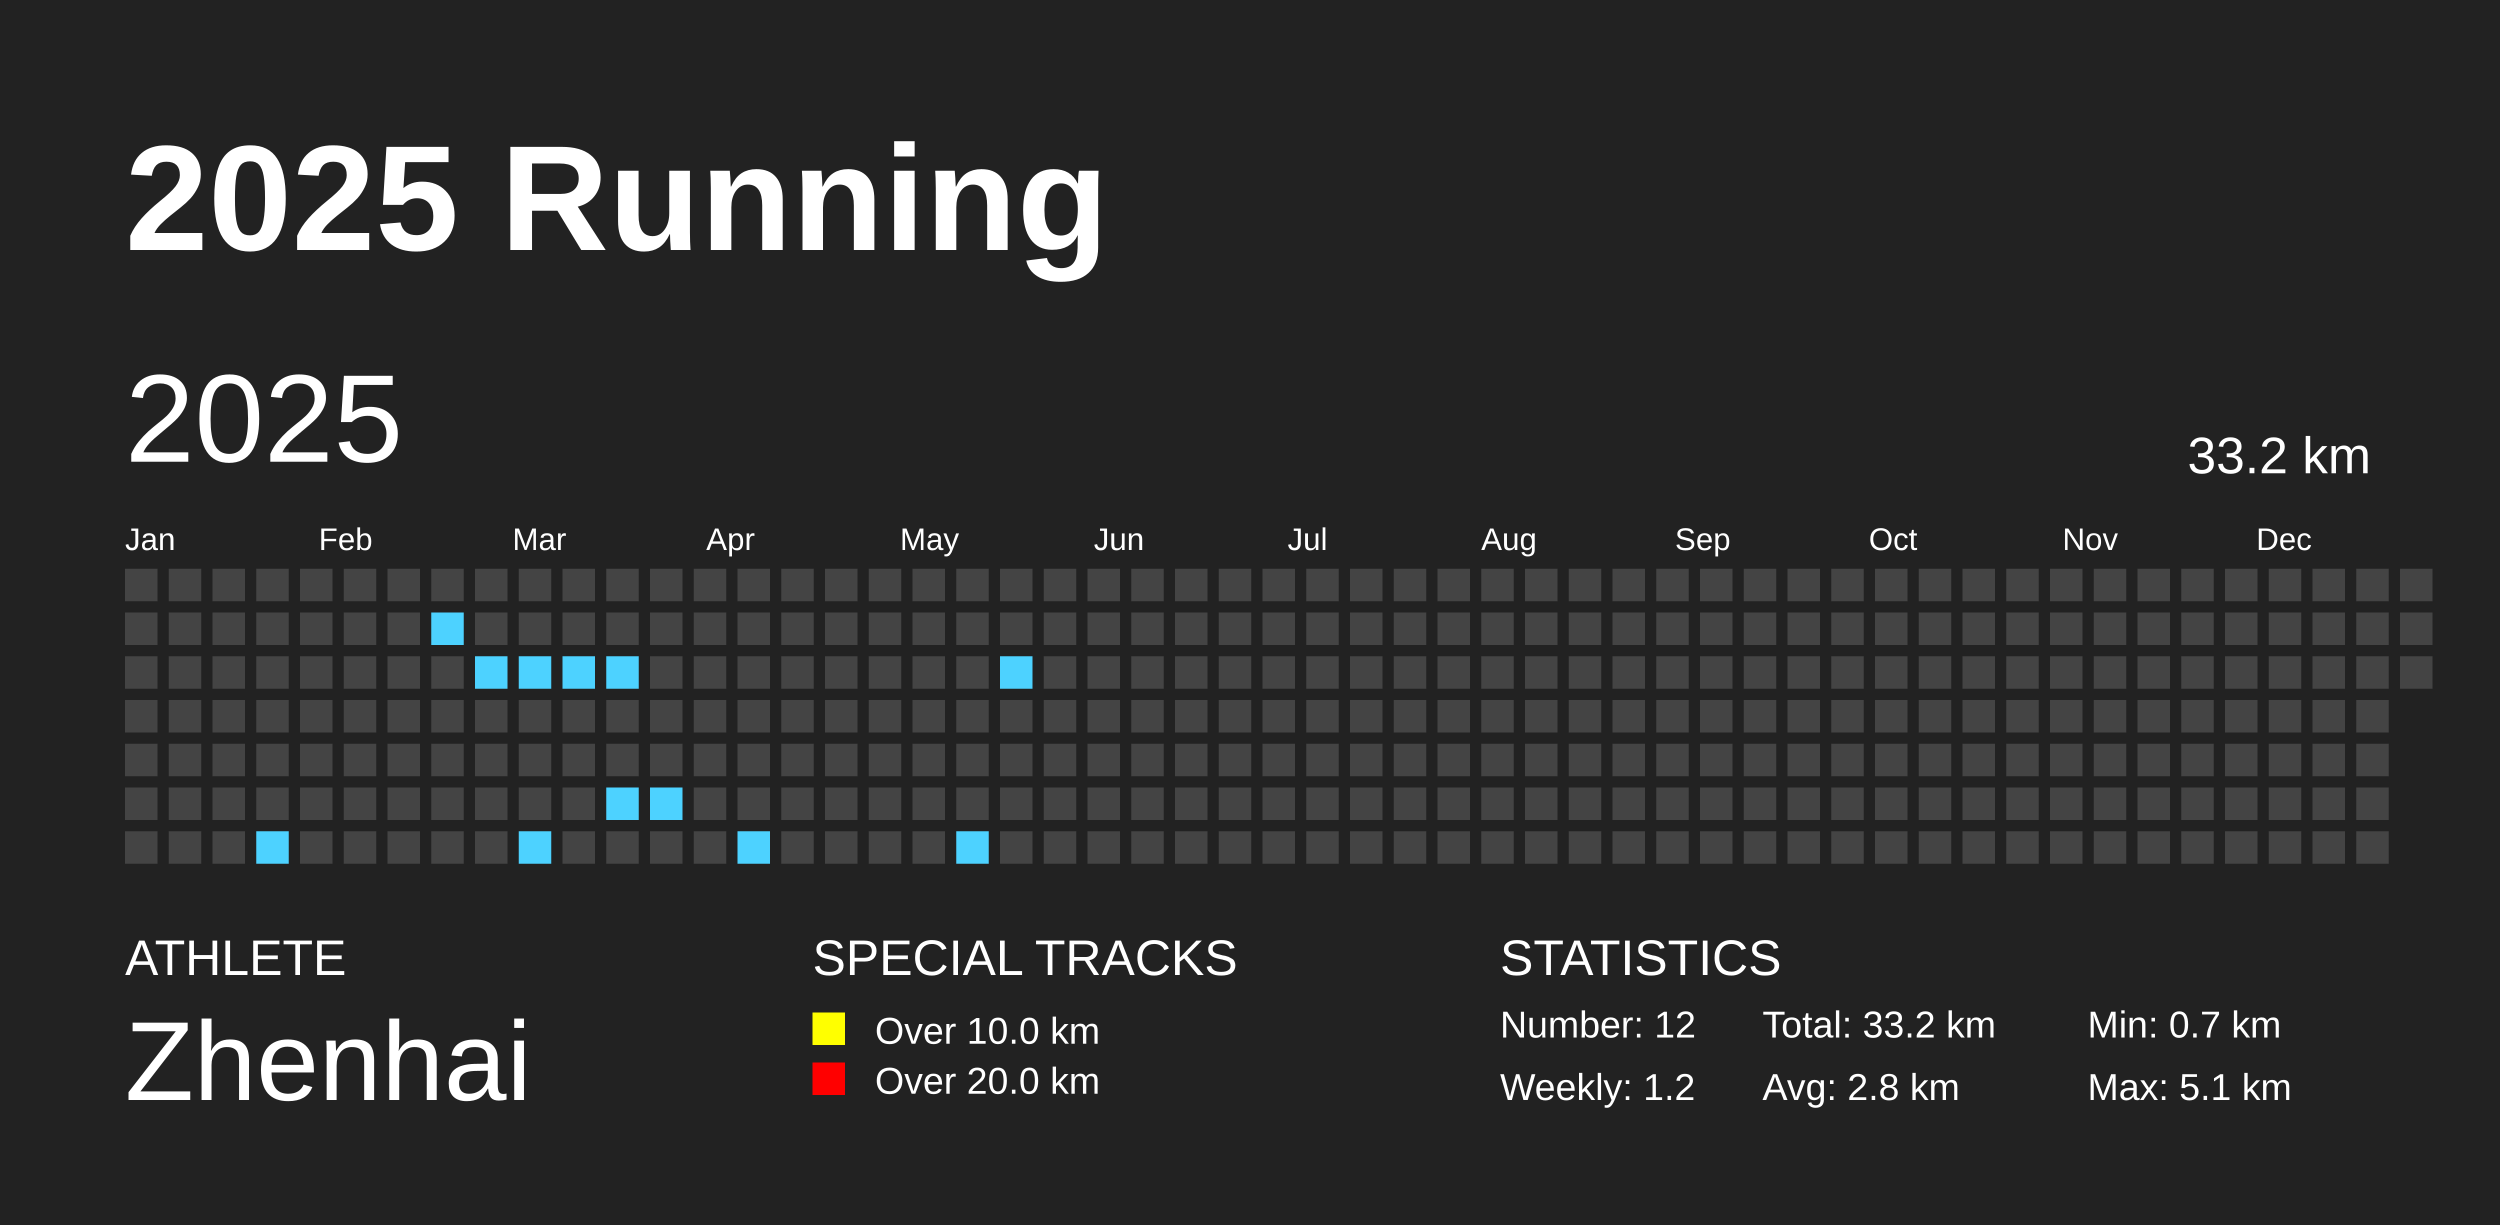
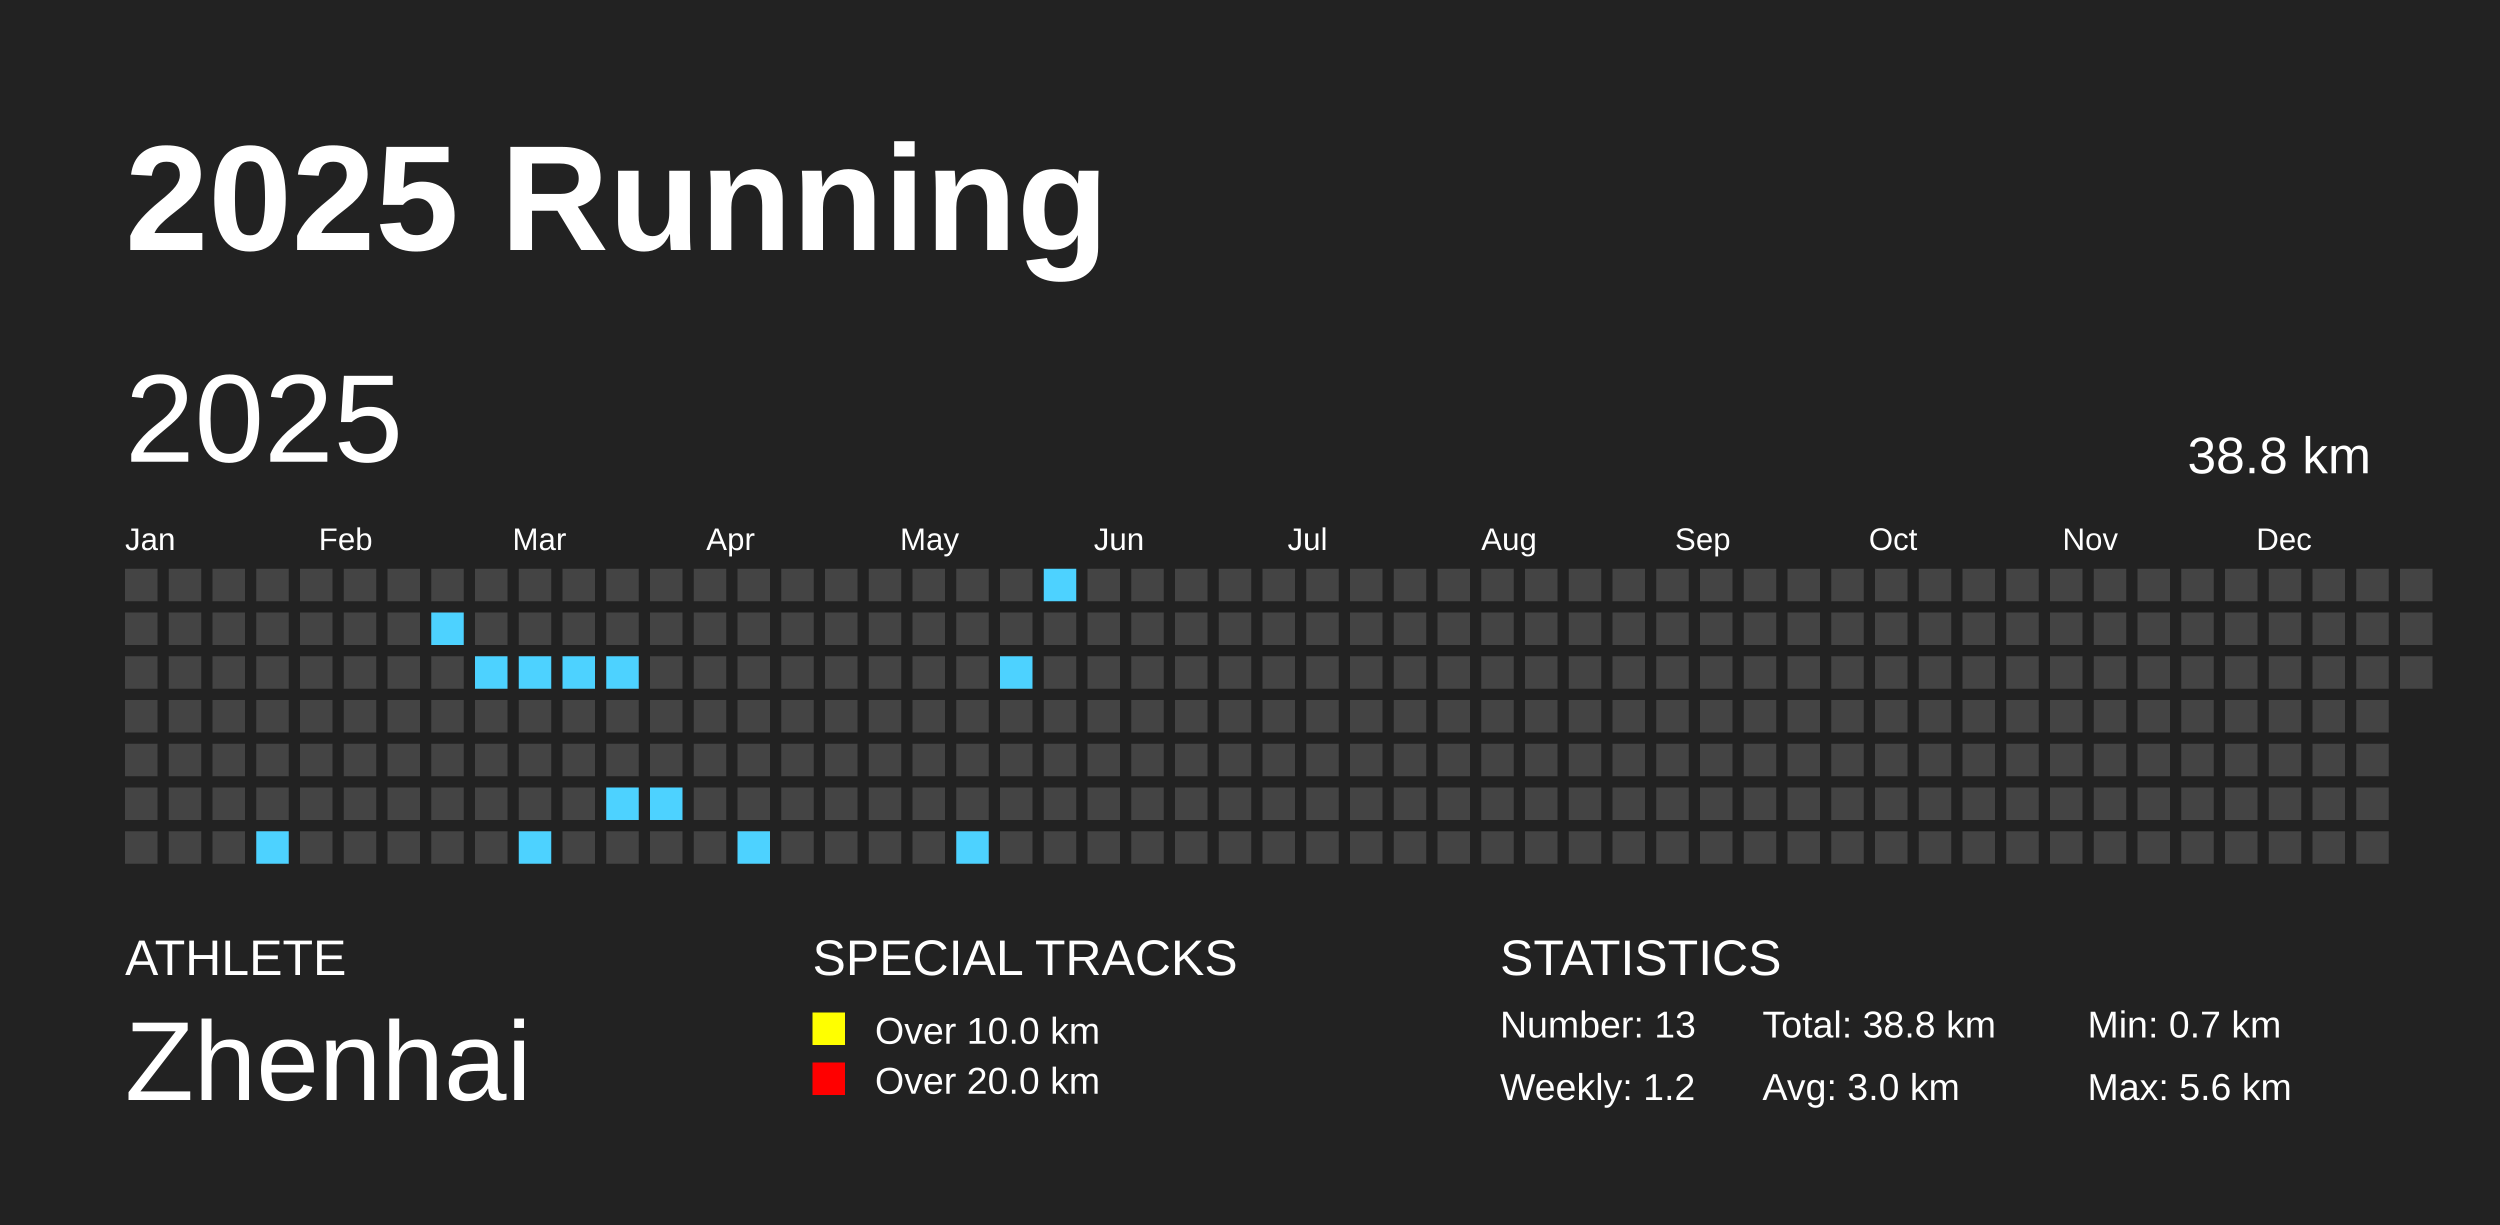
<svg xmlns="http://www.w3.org/2000/svg" baseProfile="full" height="98mm" version="1.1" viewBox="0,0,200,98" width="200mm">
  <defs />
  <rect fill="#222222" height="98" width="200" x="0" y="0" />
  <text fill="#FFFFFF" style="font-size:12px; font-family:Arial; font-weight:bold;" x="10" y="20">2025 Running</text>
  <text fill="#FFFFFF" style="font-size:4px; font-family:Arial" x="10" y="78">ATHLETE</text>
  <text fill="#FFFFFF" style="font-size:9px; font-family:Arial" x="10" y="88">Zhenhai</text>
  <text fill="#FFFFFF" style="font-size:4px; font-family:Arial" x="65" y="78">SPECIAL TRACKS</text>
  <rect fill="yellow" height="2.6" width="2.6" x="65" y="81" />
  <text fill="#FFFFFF" style="font-size:3px; font-family:Arial" x="70" y="83.5">Over 10.0 km</text>
  <rect fill="red" height="2.6" width="2.6" x="65" y="85" />
  <text fill="#FFFFFF" style="font-size:3px; font-family:Arial" x="70" y="87.5">Over 20.0 km</text>
  <text fill="#FFFFFF" style="font-size:4px; font-family:Arial" x="120" y="78">STATISTICS</text>
-   <text fill="#FFFFFF" style="font-size:3px; font-family:Arial" x="120" y="83">Number: 12</text>
+   <text fill="#FFFFFF" style="font-size:3px; font-family:Arial" x="120" y="83">Number: 13</text>
  <text fill="#FFFFFF" style="font-size:3px; font-family:Arial" x="120" y="88">Weekly: 1.2</text>
-   <text fill="#FFFFFF" style="font-size:3px; font-family:Arial" x="141" y="83">Total: 33.2 km</text>
-   <text fill="#FFFFFF" style="font-size:3px; font-family:Arial" x="141" y="88">Avg: 2.8 km</text>
+   <text fill="#FFFFFF" style="font-size:3px; font-family:Arial" x="141" y="83">Total: 38.8 km</text>
+   <text fill="#FFFFFF" style="font-size:3px; font-family:Arial" x="141" y="88">Avg: 3.0 km</text>
  <text fill="#FFFFFF" style="font-size:3px; font-family:Arial" x="167" y="83">Min: 0.7 km</text>
-   <text fill="#FFFFFF" style="font-size:3px; font-family:Arial" x="167" y="88">Max: 5.1 km</text>
+   <text fill="#FFFFFF" style="font-size:3px; font-family:Arial" x="167" y="88">Max: 5.6 km</text>
  <text dominant-baseline="hanging" fill="#FFFFFF" style="font-size:10.0px; font-family:Arial;" x="10" y="30">2025</text>
-   <text dominant-baseline="hanging" fill="#FFFFFF" style="font-size:4.125px; font-family:Arial;" x="175" y="35">33.2 km</text>
+   <text dominant-baseline="hanging" fill="#FFFFFF" style="font-size:4.125px; font-family:Arial;" x="175" y="35">38.8 km</text>
  <text fill="#FFFFFF" style="font-size:2.5px; font-family:Arial" x="10.0" y="44">Jan</text>
  <text fill="#FFFFFF" style="font-size:2.5px; font-family:Arial" x="25.5" y="44">Feb</text>
  <text fill="#FFFFFF" style="font-size:2.5px; font-family:Arial" x="41.0" y="44">Mar</text>
  <text fill="#FFFFFF" style="font-size:2.5px; font-family:Arial" x="56.5" y="44">Apr</text>
  <text fill="#FFFFFF" style="font-size:2.5px; font-family:Arial" x="72.0" y="44">May</text>
  <text fill="#FFFFFF" style="font-size:2.5px; font-family:Arial" x="87.5" y="44">Jun</text>
  <text fill="#FFFFFF" style="font-size:2.5px; font-family:Arial" x="103.0" y="44">Jul</text>
  <text fill="#FFFFFF" style="font-size:2.5px; font-family:Arial" x="118.5" y="44">Aug</text>
  <text fill="#FFFFFF" style="font-size:2.5px; font-family:Arial" x="134.0" y="44">Sep</text>
  <text fill="#FFFFFF" style="font-size:2.5px; font-family:Arial" x="149.5" y="44">Oct</text>
  <text fill="#FFFFFF" style="font-size:2.5px; font-family:Arial" x="165.0" y="44">Nov</text>
  <text fill="#FFFFFF" style="font-size:2.5px; font-family:Arial" x="180.5" y="44">Dec</text>
  <rect fill="#444444" height="2.6" width="2.6" x="10.0" y="45.5" />
  <rect fill="#444444" height="2.6" width="2.6" x="10.0" y="49.0" />
  <rect fill="#444444" height="2.6" width="2.6" x="10.0" y="52.5" />
  <rect fill="#444444" height="2.6" width="2.6" x="10.0" y="56.0" />
  <rect fill="#444444" height="2.6" width="2.6" x="10.0" y="59.5" />
  <rect fill="#444444" height="2.6" width="2.6" x="10.0" y="63.0" />
  <rect fill="#444444" height="2.6" width="2.6" x="10.0" y="66.5" />
  <rect fill="#444444" height="2.6" width="2.6" x="13.5" y="45.5" />
  <rect fill="#444444" height="2.6" width="2.6" x="13.5" y="49.0" />
  <rect fill="#444444" height="2.6" width="2.6" x="13.5" y="52.5" />
  <rect fill="#444444" height="2.6" width="2.6" x="13.5" y="56.0" />
  <rect fill="#444444" height="2.6" width="2.6" x="13.5" y="59.5" />
  <rect fill="#444444" height="2.6" width="2.6" x="13.5" y="63.0" />
  <rect fill="#444444" height="2.6" width="2.6" x="13.5" y="66.5" />
  <rect fill="#444444" height="2.6" width="2.6" x="17.0" y="45.5" />
  <rect fill="#444444" height="2.6" width="2.6" x="17.0" y="49.0" />
  <rect fill="#444444" height="2.6" width="2.6" x="17.0" y="52.5" />
  <rect fill="#444444" height="2.6" width="2.6" x="17.0" y="56.0" />
  <rect fill="#444444" height="2.6" width="2.6" x="17.0" y="59.5" />
  <rect fill="#444444" height="2.6" width="2.6" x="17.0" y="63.0" />
  <rect fill="#444444" height="2.6" width="2.6" x="17.0" y="66.5" />
  <rect fill="#444444" height="2.6" width="2.6" x="20.5" y="45.5" />
  <rect fill="#444444" height="2.6" width="2.6" x="20.5" y="49.0" />
  <rect fill="#444444" height="2.6" width="2.6" x="20.5" y="52.5" />
  <rect fill="#444444" height="2.6" width="2.6" x="20.5" y="56.0" />
  <rect fill="#444444" height="2.6" width="2.6" x="20.5" y="59.5" />
  <rect fill="#444444" height="2.6" width="2.6" x="20.5" y="63.0" />
  <rect fill="#4DD2FF" height="2.6" width="2.6" x="20.5" y="66.5" />
  <rect fill="#444444" height="2.6" width="2.6" x="24.0" y="45.5" />
  <rect fill="#444444" height="2.6" width="2.6" x="24.0" y="49.0" />
  <rect fill="#444444" height="2.6" width="2.6" x="24.0" y="52.5" />
  <rect fill="#444444" height="2.6" width="2.6" x="24.0" y="56.0" />
  <rect fill="#444444" height="2.6" width="2.6" x="24.0" y="59.5" />
  <rect fill="#444444" height="2.6" width="2.6" x="24.0" y="63.0" />
  <rect fill="#444444" height="2.6" width="2.6" x="24.0" y="66.5" />
  <rect fill="#444444" height="2.6" width="2.6" x="27.5" y="45.5" />
  <rect fill="#444444" height="2.6" width="2.6" x="27.5" y="49.0" />
  <rect fill="#444444" height="2.6" width="2.6" x="27.5" y="52.5" />
  <rect fill="#444444" height="2.6" width="2.6" x="27.5" y="56.0" />
  <rect fill="#444444" height="2.6" width="2.6" x="27.5" y="59.5" />
  <rect fill="#444444" height="2.6" width="2.6" x="27.5" y="63.0" />
  <rect fill="#444444" height="2.6" width="2.6" x="27.5" y="66.5" />
  <rect fill="#444444" height="2.6" width="2.6" x="31.0" y="45.5" />
  <rect fill="#444444" height="2.6" width="2.6" x="31.0" y="49.0" />
  <rect fill="#444444" height="2.6" width="2.6" x="31.0" y="52.5" />
  <rect fill="#444444" height="2.6" width="2.6" x="31.0" y="56.0" />
  <rect fill="#444444" height="2.6" width="2.6" x="31.0" y="59.5" />
  <rect fill="#444444" height="2.6" width="2.6" x="31.0" y="63.0" />
  <rect fill="#444444" height="2.6" width="2.6" x="31.0" y="66.5" />
  <rect fill="#444444" height="2.6" width="2.6" x="34.5" y="45.5" />
  <rect fill="#4DD2FF" height="2.6" width="2.6" x="34.5" y="49.0" />
  <rect fill="#444444" height="2.6" width="2.6" x="34.5" y="52.5" />
  <rect fill="#444444" height="2.6" width="2.6" x="34.5" y="56.0" />
  <rect fill="#444444" height="2.6" width="2.6" x="34.5" y="59.5" />
  <rect fill="#444444" height="2.6" width="2.6" x="34.5" y="63.0" />
  <rect fill="#444444" height="2.6" width="2.6" x="34.5" y="66.5" />
  <rect fill="#444444" height="2.6" width="2.6" x="38.0" y="45.5" />
  <rect fill="#444444" height="2.6" width="2.6" x="38.0" y="49.0" />
  <rect fill="#4DD2FF" height="2.6" width="2.6" x="38.0" y="52.5" />
  <rect fill="#444444" height="2.6" width="2.6" x="38.0" y="56.0" />
  <rect fill="#444444" height="2.6" width="2.6" x="38.0" y="59.5" />
  <rect fill="#444444" height="2.6" width="2.6" x="38.0" y="63.0" />
  <rect fill="#444444" height="2.6" width="2.6" x="38.0" y="66.5" />
  <rect fill="#444444" height="2.6" width="2.6" x="41.5" y="45.5" />
  <rect fill="#444444" height="2.6" width="2.6" x="41.5" y="49.0" />
  <rect fill="#4DD2FF" height="2.6" width="2.6" x="41.5" y="52.5" />
  <rect fill="#444444" height="2.6" width="2.6" x="41.5" y="56.0" />
  <rect fill="#444444" height="2.6" width="2.6" x="41.5" y="59.5" />
  <rect fill="#444444" height="2.6" width="2.6" x="41.5" y="63.0" />
  <rect fill="#4DD2FF" height="2.6" width="2.6" x="41.5" y="66.5" />
  <rect fill="#444444" height="2.6" width="2.6" x="45.0" y="45.5" />
  <rect fill="#444444" height="2.6" width="2.6" x="45.0" y="49.0" />
  <rect fill="#4DD2FF" height="2.6" width="2.6" x="45.0" y="52.5" />
  <rect fill="#444444" height="2.6" width="2.6" x="45.0" y="56.0" />
  <rect fill="#444444" height="2.6" width="2.6" x="45.0" y="59.5" />
  <rect fill="#444444" height="2.6" width="2.6" x="45.0" y="63.0" />
  <rect fill="#444444" height="2.6" width="2.6" x="45.0" y="66.5" />
  <rect fill="#444444" height="2.6" width="2.6" x="48.5" y="45.5" />
  <rect fill="#444444" height="2.6" width="2.6" x="48.5" y="49.0" />
  <rect fill="#4DD2FF" height="2.6" width="2.6" x="48.5" y="52.5" />
  <rect fill="#444444" height="2.6" width="2.6" x="48.5" y="56.0" />
  <rect fill="#444444" height="2.6" width="2.6" x="48.5" y="59.5" />
  <rect fill="#4DD2FF" height="2.6" width="2.6" x="48.5" y="63.0" />
  <rect fill="#444444" height="2.6" width="2.6" x="48.5" y="66.5" />
  <rect fill="#444444" height="2.6" width="2.6" x="52.0" y="45.5" />
  <rect fill="#444444" height="2.6" width="2.6" x="52.0" y="49.0" />
  <rect fill="#444444" height="2.6" width="2.6" x="52.0" y="52.5" />
  <rect fill="#444444" height="2.6" width="2.6" x="52.0" y="56.0" />
  <rect fill="#444444" height="2.6" width="2.6" x="52.0" y="59.5" />
  <rect fill="#4DD2FF" height="2.6" width="2.6" x="52.0" y="63.0" />
  <rect fill="#444444" height="2.6" width="2.6" x="52.0" y="66.5" />
  <rect fill="#444444" height="2.6" width="2.6" x="55.5" y="45.5" />
  <rect fill="#444444" height="2.6" width="2.6" x="55.5" y="49.0" />
  <rect fill="#444444" height="2.6" width="2.6" x="55.5" y="52.5" />
  <rect fill="#444444" height="2.6" width="2.6" x="55.5" y="56.0" />
  <rect fill="#444444" height="2.6" width="2.6" x="55.5" y="59.5" />
  <rect fill="#444444" height="2.6" width="2.6" x="55.5" y="63.0" />
  <rect fill="#444444" height="2.6" width="2.6" x="55.5" y="66.5" />
  <rect fill="#444444" height="2.6" width="2.6" x="59.0" y="45.5" />
  <rect fill="#444444" height="2.6" width="2.6" x="59.0" y="49.0" />
  <rect fill="#444444" height="2.6" width="2.6" x="59.0" y="52.5" />
  <rect fill="#444444" height="2.6" width="2.6" x="59.0" y="56.0" />
  <rect fill="#444444" height="2.6" width="2.6" x="59.0" y="59.5" />
  <rect fill="#444444" height="2.6" width="2.6" x="59.0" y="63.0" />
  <rect fill="#4DD2FF" height="2.6" width="2.6" x="59.0" y="66.5" />
  <rect fill="#444444" height="2.6" width="2.6" x="62.5" y="45.5" />
  <rect fill="#444444" height="2.6" width="2.6" x="62.5" y="49.0" />
  <rect fill="#444444" height="2.6" width="2.6" x="62.5" y="52.5" />
  <rect fill="#444444" height="2.6" width="2.6" x="62.5" y="56.0" />
  <rect fill="#444444" height="2.6" width="2.6" x="62.5" y="59.5" />
  <rect fill="#444444" height="2.6" width="2.6" x="62.5" y="63.0" />
  <rect fill="#444444" height="2.6" width="2.6" x="62.5" y="66.5" />
  <rect fill="#444444" height="2.6" width="2.6" x="66.0" y="45.5" />
  <rect fill="#444444" height="2.6" width="2.6" x="66.0" y="49.0" />
  <rect fill="#444444" height="2.6" width="2.6" x="66.0" y="52.5" />
  <rect fill="#444444" height="2.6" width="2.6" x="66.0" y="56.0" />
  <rect fill="#444444" height="2.6" width="2.6" x="66.0" y="59.5" />
  <rect fill="#444444" height="2.6" width="2.6" x="66.0" y="63.0" />
  <rect fill="#444444" height="2.6" width="2.6" x="66.0" y="66.5" />
  <rect fill="#444444" height="2.6" width="2.6" x="69.5" y="45.5" />
  <rect fill="#444444" height="2.6" width="2.6" x="69.5" y="49.0" />
  <rect fill="#444444" height="2.6" width="2.6" x="69.5" y="52.5" />
  <rect fill="#444444" height="2.6" width="2.6" x="69.5" y="56.0" />
  <rect fill="#444444" height="2.6" width="2.6" x="69.5" y="59.5" />
  <rect fill="#444444" height="2.6" width="2.6" x="69.5" y="63.0" />
  <rect fill="#444444" height="2.6" width="2.6" x="69.5" y="66.5" />
  <rect fill="#444444" height="2.6" width="2.6" x="73.0" y="45.5" />
  <rect fill="#444444" height="2.6" width="2.6" x="73.0" y="49.0" />
  <rect fill="#444444" height="2.6" width="2.6" x="73.0" y="52.5" />
  <rect fill="#444444" height="2.6" width="2.6" x="73.0" y="56.0" />
  <rect fill="#444444" height="2.6" width="2.6" x="73.0" y="59.5" />
  <rect fill="#444444" height="2.6" width="2.6" x="73.0" y="63.0" />
  <rect fill="#444444" height="2.6" width="2.6" x="73.0" y="66.5" />
  <rect fill="#444444" height="2.6" width="2.6" x="76.5" y="45.5" />
  <rect fill="#444444" height="2.6" width="2.6" x="76.5" y="49.0" />
  <rect fill="#444444" height="2.6" width="2.6" x="76.5" y="52.5" />
  <rect fill="#444444" height="2.6" width="2.6" x="76.5" y="56.0" />
  <rect fill="#444444" height="2.6" width="2.6" x="76.5" y="59.5" />
  <rect fill="#444444" height="2.6" width="2.6" x="76.5" y="63.0" />
  <rect fill="#4DD2FF" height="2.6" width="2.6" x="76.5" y="66.5" />
  <rect fill="#444444" height="2.6" width="2.6" x="80.0" y="45.5" />
  <rect fill="#444444" height="2.6" width="2.6" x="80.0" y="49.0" />
  <rect fill="#4DD2FF" height="2.6" width="2.6" x="80.0" y="52.5" />
  <rect fill="#444444" height="2.6" width="2.6" x="80.0" y="56.0" />
  <rect fill="#444444" height="2.6" width="2.6" x="80.0" y="59.5" />
  <rect fill="#444444" height="2.6" width="2.6" x="80.0" y="63.0" />
  <rect fill="#444444" height="2.6" width="2.6" x="80.0" y="66.5" />
-   <rect fill="#444444" height="2.6" width="2.6" x="83.5" y="45.5" />
+   <rect fill="#4DD2FF" height="2.6" width="2.6" x="83.5" y="45.5" />
  <rect fill="#444444" height="2.6" width="2.6" x="83.5" y="49.0" />
  <rect fill="#444444" height="2.6" width="2.6" x="83.5" y="52.5" />
  <rect fill="#444444" height="2.6" width="2.6" x="83.5" y="56.0" />
  <rect fill="#444444" height="2.6" width="2.6" x="83.5" y="59.5" />
  <rect fill="#444444" height="2.6" width="2.6" x="83.5" y="63.0" />
  <rect fill="#444444" height="2.6" width="2.6" x="83.5" y="66.5" />
  <rect fill="#444444" height="2.6" width="2.6" x="87.0" y="45.5" />
  <rect fill="#444444" height="2.6" width="2.6" x="87.0" y="49.0" />
  <rect fill="#444444" height="2.6" width="2.6" x="87.0" y="52.5" />
  <rect fill="#444444" height="2.6" width="2.6" x="87.0" y="56.0" />
  <rect fill="#444444" height="2.6" width="2.6" x="87.0" y="59.5" />
  <rect fill="#444444" height="2.6" width="2.6" x="87.0" y="63.0" />
  <rect fill="#444444" height="2.6" width="2.6" x="87.0" y="66.5" />
  <rect fill="#444444" height="2.6" width="2.6" x="90.5" y="45.5" />
  <rect fill="#444444" height="2.6" width="2.6" x="90.5" y="49.0" />
  <rect fill="#444444" height="2.6" width="2.6" x="90.5" y="52.5" />
  <rect fill="#444444" height="2.6" width="2.6" x="90.5" y="56.0" />
  <rect fill="#444444" height="2.6" width="2.6" x="90.5" y="59.5" />
  <rect fill="#444444" height="2.6" width="2.6" x="90.5" y="63.0" />
  <rect fill="#444444" height="2.6" width="2.6" x="90.5" y="66.5" />
  <rect fill="#444444" height="2.6" width="2.6" x="94.0" y="45.5" />
  <rect fill="#444444" height="2.6" width="2.6" x="94.0" y="49.0" />
  <rect fill="#444444" height="2.6" width="2.6" x="94.0" y="52.5" />
  <rect fill="#444444" height="2.6" width="2.6" x="94.0" y="56.0" />
  <rect fill="#444444" height="2.6" width="2.6" x="94.0" y="59.5" />
  <rect fill="#444444" height="2.6" width="2.6" x="94.0" y="63.0" />
  <rect fill="#444444" height="2.6" width="2.6" x="94.0" y="66.5" />
  <rect fill="#444444" height="2.6" width="2.6" x="97.5" y="45.5" />
  <rect fill="#444444" height="2.6" width="2.6" x="97.5" y="49.0" />
  <rect fill="#444444" height="2.6" width="2.6" x="97.5" y="52.5" />
  <rect fill="#444444" height="2.6" width="2.6" x="97.5" y="56.0" />
  <rect fill="#444444" height="2.6" width="2.6" x="97.5" y="59.5" />
  <rect fill="#444444" height="2.6" width="2.6" x="97.5" y="63.0" />
  <rect fill="#444444" height="2.6" width="2.6" x="97.5" y="66.5" />
  <rect fill="#444444" height="2.6" width="2.6" x="101.0" y="45.5" />
  <rect fill="#444444" height="2.6" width="2.6" x="101.0" y="49.0" />
  <rect fill="#444444" height="2.6" width="2.6" x="101.0" y="52.5" />
  <rect fill="#444444" height="2.6" width="2.6" x="101.0" y="56.0" />
  <rect fill="#444444" height="2.6" width="2.6" x="101.0" y="59.5" />
  <rect fill="#444444" height="2.6" width="2.6" x="101.0" y="63.0" />
  <rect fill="#444444" height="2.6" width="2.6" x="101.0" y="66.5" />
  <rect fill="#444444" height="2.6" width="2.6" x="104.5" y="45.5" />
  <rect fill="#444444" height="2.6" width="2.6" x="104.5" y="49.0" />
  <rect fill="#444444" height="2.6" width="2.6" x="104.5" y="52.5" />
  <rect fill="#444444" height="2.6" width="2.6" x="104.5" y="56.0" />
  <rect fill="#444444" height="2.6" width="2.6" x="104.5" y="59.5" />
  <rect fill="#444444" height="2.6" width="2.6" x="104.5" y="63.0" />
  <rect fill="#444444" height="2.6" width="2.6" x="104.5" y="66.5" />
  <rect fill="#444444" height="2.6" width="2.6" x="108.0" y="45.5" />
  <rect fill="#444444" height="2.6" width="2.6" x="108.0" y="49.0" />
  <rect fill="#444444" height="2.6" width="2.6" x="108.0" y="52.5" />
  <rect fill="#444444" height="2.6" width="2.6" x="108.0" y="56.0" />
  <rect fill="#444444" height="2.6" width="2.6" x="108.0" y="59.5" />
  <rect fill="#444444" height="2.6" width="2.6" x="108.0" y="63.0" />
  <rect fill="#444444" height="2.6" width="2.6" x="108.0" y="66.5" />
  <rect fill="#444444" height="2.6" width="2.6" x="111.5" y="45.5" />
  <rect fill="#444444" height="2.6" width="2.6" x="111.5" y="49.0" />
  <rect fill="#444444" height="2.6" width="2.6" x="111.5" y="52.5" />
  <rect fill="#444444" height="2.6" width="2.6" x="111.5" y="56.0" />
  <rect fill="#444444" height="2.6" width="2.6" x="111.5" y="59.5" />
  <rect fill="#444444" height="2.6" width="2.6" x="111.5" y="63.0" />
  <rect fill="#444444" height="2.6" width="2.6" x="111.5" y="66.5" />
  <rect fill="#444444" height="2.6" width="2.6" x="115.0" y="45.5" />
  <rect fill="#444444" height="2.6" width="2.6" x="115.0" y="49.0" />
  <rect fill="#444444" height="2.6" width="2.6" x="115.0" y="52.5" />
  <rect fill="#444444" height="2.6" width="2.6" x="115.0" y="56.0" />
  <rect fill="#444444" height="2.6" width="2.6" x="115.0" y="59.5" />
  <rect fill="#444444" height="2.6" width="2.6" x="115.0" y="63.0" />
  <rect fill="#444444" height="2.6" width="2.6" x="115.0" y="66.5" />
  <rect fill="#444444" height="2.6" width="2.6" x="118.5" y="45.5" />
  <rect fill="#444444" height="2.6" width="2.6" x="118.5" y="49.0" />
  <rect fill="#444444" height="2.6" width="2.6" x="118.5" y="52.5" />
  <rect fill="#444444" height="2.6" width="2.6" x="118.5" y="56.0" />
  <rect fill="#444444" height="2.6" width="2.6" x="118.5" y="59.5" />
  <rect fill="#444444" height="2.6" width="2.6" x="118.5" y="63.0" />
  <rect fill="#444444" height="2.6" width="2.6" x="118.5" y="66.5" />
  <rect fill="#444444" height="2.6" width="2.6" x="122.0" y="45.5" />
  <rect fill="#444444" height="2.6" width="2.6" x="122.0" y="49.0" />
  <rect fill="#444444" height="2.6" width="2.6" x="122.0" y="52.5" />
  <rect fill="#444444" height="2.6" width="2.6" x="122.0" y="56.0" />
  <rect fill="#444444" height="2.6" width="2.6" x="122.0" y="59.5" />
  <rect fill="#444444" height="2.6" width="2.6" x="122.0" y="63.0" />
  <rect fill="#444444" height="2.6" width="2.6" x="122.0" y="66.5" />
  <rect fill="#444444" height="2.6" width="2.6" x="125.5" y="45.5" />
  <rect fill="#444444" height="2.6" width="2.6" x="125.5" y="49.0" />
  <rect fill="#444444" height="2.6" width="2.6" x="125.5" y="52.5" />
  <rect fill="#444444" height="2.6" width="2.6" x="125.5" y="56.0" />
  <rect fill="#444444" height="2.6" width="2.6" x="125.5" y="59.5" />
  <rect fill="#444444" height="2.6" width="2.6" x="125.5" y="63.0" />
  <rect fill="#444444" height="2.6" width="2.6" x="125.5" y="66.5" />
  <rect fill="#444444" height="2.6" width="2.6" x="129.0" y="45.5" />
  <rect fill="#444444" height="2.6" width="2.6" x="129.0" y="49.0" />
  <rect fill="#444444" height="2.6" width="2.6" x="129.0" y="52.5" />
  <rect fill="#444444" height="2.6" width="2.6" x="129.0" y="56.0" />
  <rect fill="#444444" height="2.6" width="2.6" x="129.0" y="59.5" />
  <rect fill="#444444" height="2.6" width="2.6" x="129.0" y="63.0" />
  <rect fill="#444444" height="2.6" width="2.6" x="129.0" y="66.5" />
  <rect fill="#444444" height="2.6" width="2.6" x="132.5" y="45.5" />
  <rect fill="#444444" height="2.6" width="2.6" x="132.5" y="49.0" />
  <rect fill="#444444" height="2.6" width="2.6" x="132.5" y="52.5" />
  <rect fill="#444444" height="2.6" width="2.6" x="132.5" y="56.0" />
  <rect fill="#444444" height="2.6" width="2.6" x="132.5" y="59.5" />
  <rect fill="#444444" height="2.6" width="2.6" x="132.5" y="63.0" />
  <rect fill="#444444" height="2.6" width="2.6" x="132.5" y="66.5" />
  <rect fill="#444444" height="2.6" width="2.6" x="136.0" y="45.5" />
  <rect fill="#444444" height="2.6" width="2.6" x="136.0" y="49.0" />
  <rect fill="#444444" height="2.6" width="2.6" x="136.0" y="52.5" />
  <rect fill="#444444" height="2.6" width="2.6" x="136.0" y="56.0" />
  <rect fill="#444444" height="2.6" width="2.6" x="136.0" y="59.5" />
  <rect fill="#444444" height="2.6" width="2.6" x="136.0" y="63.0" />
  <rect fill="#444444" height="2.6" width="2.6" x="136.0" y="66.5" />
  <rect fill="#444444" height="2.6" width="2.6" x="139.5" y="45.5" />
  <rect fill="#444444" height="2.6" width="2.6" x="139.5" y="49.0" />
  <rect fill="#444444" height="2.6" width="2.6" x="139.5" y="52.5" />
  <rect fill="#444444" height="2.6" width="2.6" x="139.5" y="56.0" />
  <rect fill="#444444" height="2.6" width="2.6" x="139.5" y="59.5" />
  <rect fill="#444444" height="2.6" width="2.6" x="139.5" y="63.0" />
  <rect fill="#444444" height="2.6" width="2.6" x="139.5" y="66.5" />
  <rect fill="#444444" height="2.6" width="2.6" x="143.0" y="45.5" />
  <rect fill="#444444" height="2.6" width="2.6" x="143.0" y="49.0" />
  <rect fill="#444444" height="2.6" width="2.6" x="143.0" y="52.5" />
  <rect fill="#444444" height="2.6" width="2.6" x="143.0" y="56.0" />
  <rect fill="#444444" height="2.6" width="2.6" x="143.0" y="59.5" />
  <rect fill="#444444" height="2.6" width="2.6" x="143.0" y="63.0" />
  <rect fill="#444444" height="2.6" width="2.6" x="143.0" y="66.5" />
  <rect fill="#444444" height="2.6" width="2.6" x="146.5" y="45.5" />
  <rect fill="#444444" height="2.6" width="2.6" x="146.5" y="49.0" />
  <rect fill="#444444" height="2.6" width="2.6" x="146.5" y="52.5" />
  <rect fill="#444444" height="2.6" width="2.6" x="146.5" y="56.0" />
  <rect fill="#444444" height="2.6" width="2.6" x="146.5" y="59.5" />
  <rect fill="#444444" height="2.6" width="2.6" x="146.5" y="63.0" />
  <rect fill="#444444" height="2.6" width="2.6" x="146.5" y="66.5" />
  <rect fill="#444444" height="2.6" width="2.6" x="150.0" y="45.5" />
  <rect fill="#444444" height="2.6" width="2.6" x="150.0" y="49.0" />
  <rect fill="#444444" height="2.6" width="2.6" x="150.0" y="52.5" />
  <rect fill="#444444" height="2.6" width="2.6" x="150.0" y="56.0" />
  <rect fill="#444444" height="2.6" width="2.6" x="150.0" y="59.5" />
  <rect fill="#444444" height="2.6" width="2.6" x="150.0" y="63.0" />
  <rect fill="#444444" height="2.6" width="2.6" x="150.0" y="66.5" />
  <rect fill="#444444" height="2.6" width="2.6" x="153.5" y="45.5" />
  <rect fill="#444444" height="2.6" width="2.6" x="153.5" y="49.0" />
  <rect fill="#444444" height="2.6" width="2.6" x="153.5" y="52.5" />
  <rect fill="#444444" height="2.6" width="2.6" x="153.5" y="56.0" />
  <rect fill="#444444" height="2.6" width="2.6" x="153.5" y="59.5" />
  <rect fill="#444444" height="2.6" width="2.6" x="153.5" y="63.0" />
  <rect fill="#444444" height="2.6" width="2.6" x="153.5" y="66.5" />
  <rect fill="#444444" height="2.6" width="2.6" x="157.0" y="45.5" />
  <rect fill="#444444" height="2.6" width="2.6" x="157.0" y="49.0" />
  <rect fill="#444444" height="2.6" width="2.6" x="157.0" y="52.5" />
  <rect fill="#444444" height="2.6" width="2.6" x="157.0" y="56.0" />
  <rect fill="#444444" height="2.6" width="2.6" x="157.0" y="59.5" />
  <rect fill="#444444" height="2.6" width="2.6" x="157.0" y="63.0" />
  <rect fill="#444444" height="2.6" width="2.6" x="157.0" y="66.5" />
  <rect fill="#444444" height="2.6" width="2.6" x="160.5" y="45.5" />
  <rect fill="#444444" height="2.6" width="2.6" x="160.5" y="49.0" />
  <rect fill="#444444" height="2.6" width="2.6" x="160.5" y="52.5" />
  <rect fill="#444444" height="2.6" width="2.6" x="160.5" y="56.0" />
  <rect fill="#444444" height="2.6" width="2.6" x="160.5" y="59.5" />
  <rect fill="#444444" height="2.6" width="2.6" x="160.5" y="63.0" />
  <rect fill="#444444" height="2.6" width="2.6" x="160.5" y="66.5" />
  <rect fill="#444444" height="2.6" width="2.6" x="164.0" y="45.5" />
  <rect fill="#444444" height="2.6" width="2.6" x="164.0" y="49.0" />
  <rect fill="#444444" height="2.6" width="2.6" x="164.0" y="52.5" />
  <rect fill="#444444" height="2.6" width="2.6" x="164.0" y="56.0" />
  <rect fill="#444444" height="2.6" width="2.6" x="164.0" y="59.5" />
  <rect fill="#444444" height="2.6" width="2.6" x="164.0" y="63.0" />
  <rect fill="#444444" height="2.6" width="2.6" x="164.0" y="66.5" />
  <rect fill="#444444" height="2.6" width="2.6" x="167.5" y="45.5" />
  <rect fill="#444444" height="2.6" width="2.6" x="167.5" y="49.0" />
  <rect fill="#444444" height="2.6" width="2.6" x="167.5" y="52.5" />
  <rect fill="#444444" height="2.6" width="2.6" x="167.5" y="56.0" />
  <rect fill="#444444" height="2.6" width="2.6" x="167.5" y="59.5" />
  <rect fill="#444444" height="2.6" width="2.6" x="167.5" y="63.0" />
  <rect fill="#444444" height="2.6" width="2.6" x="167.5" y="66.5" />
  <rect fill="#444444" height="2.6" width="2.6" x="171.0" y="45.5" />
  <rect fill="#444444" height="2.6" width="2.6" x="171.0" y="49.0" />
  <rect fill="#444444" height="2.6" width="2.6" x="171.0" y="52.5" />
  <rect fill="#444444" height="2.6" width="2.6" x="171.0" y="56.0" />
  <rect fill="#444444" height="2.6" width="2.6" x="171.0" y="59.5" />
  <rect fill="#444444" height="2.6" width="2.6" x="171.0" y="63.0" />
  <rect fill="#444444" height="2.6" width="2.6" x="171.0" y="66.5" />
  <rect fill="#444444" height="2.6" width="2.6" x="174.5" y="45.5" />
  <rect fill="#444444" height="2.6" width="2.6" x="174.5" y="49.0" />
  <rect fill="#444444" height="2.6" width="2.6" x="174.5" y="52.5" />
  <rect fill="#444444" height="2.6" width="2.6" x="174.5" y="56.0" />
  <rect fill="#444444" height="2.6" width="2.6" x="174.5" y="59.5" />
  <rect fill="#444444" height="2.6" width="2.6" x="174.5" y="63.0" />
  <rect fill="#444444" height="2.6" width="2.6" x="174.5" y="66.5" />
  <rect fill="#444444" height="2.6" width="2.6" x="178.0" y="45.5" />
  <rect fill="#444444" height="2.6" width="2.6" x="178.0" y="49.0" />
  <rect fill="#444444" height="2.6" width="2.6" x="178.0" y="52.5" />
  <rect fill="#444444" height="2.6" width="2.6" x="178.0" y="56.0" />
  <rect fill="#444444" height="2.6" width="2.6" x="178.0" y="59.5" />
  <rect fill="#444444" height="2.6" width="2.6" x="178.0" y="63.0" />
  <rect fill="#444444" height="2.6" width="2.6" x="178.0" y="66.5" />
  <rect fill="#444444" height="2.6" width="2.6" x="181.5" y="45.5" />
  <rect fill="#444444" height="2.6" width="2.6" x="181.5" y="49.0" />
  <rect fill="#444444" height="2.6" width="2.6" x="181.5" y="52.5" />
  <rect fill="#444444" height="2.6" width="2.6" x="181.5" y="56.0" />
  <rect fill="#444444" height="2.6" width="2.6" x="181.5" y="59.5" />
  <rect fill="#444444" height="2.6" width="2.6" x="181.5" y="63.0" />
  <rect fill="#444444" height="2.6" width="2.6" x="181.5" y="66.5" />
  <rect fill="#444444" height="2.6" width="2.6" x="185.0" y="45.5" />
  <rect fill="#444444" height="2.6" width="2.6" x="185.0" y="49.0" />
  <rect fill="#444444" height="2.6" width="2.6" x="185.0" y="52.5" />
  <rect fill="#444444" height="2.6" width="2.6" x="185.0" y="56.0" />
  <rect fill="#444444" height="2.6" width="2.6" x="185.0" y="59.5" />
  <rect fill="#444444" height="2.6" width="2.6" x="185.0" y="63.0" />
  <rect fill="#444444" height="2.6" width="2.6" x="185.0" y="66.5" />
  <rect fill="#444444" height="2.6" width="2.6" x="188.5" y="45.5" />
  <rect fill="#444444" height="2.6" width="2.6" x="188.5" y="49.0" />
  <rect fill="#444444" height="2.6" width="2.6" x="188.5" y="52.5" />
  <rect fill="#444444" height="2.6" width="2.6" x="188.5" y="56.0" />
  <rect fill="#444444" height="2.6" width="2.6" x="188.5" y="59.5" />
  <rect fill="#444444" height="2.6" width="2.6" x="188.5" y="63.0" />
  <rect fill="#444444" height="2.6" width="2.6" x="188.5" y="66.5" />
  <rect fill="#444444" height="2.6" width="2.6" x="192.0" y="45.5" />
  <rect fill="#444444" height="2.6" width="2.6" x="192.0" y="49.0" />
  <rect fill="#444444" height="2.6" width="2.6" x="192.0" y="52.5" />
</svg>
